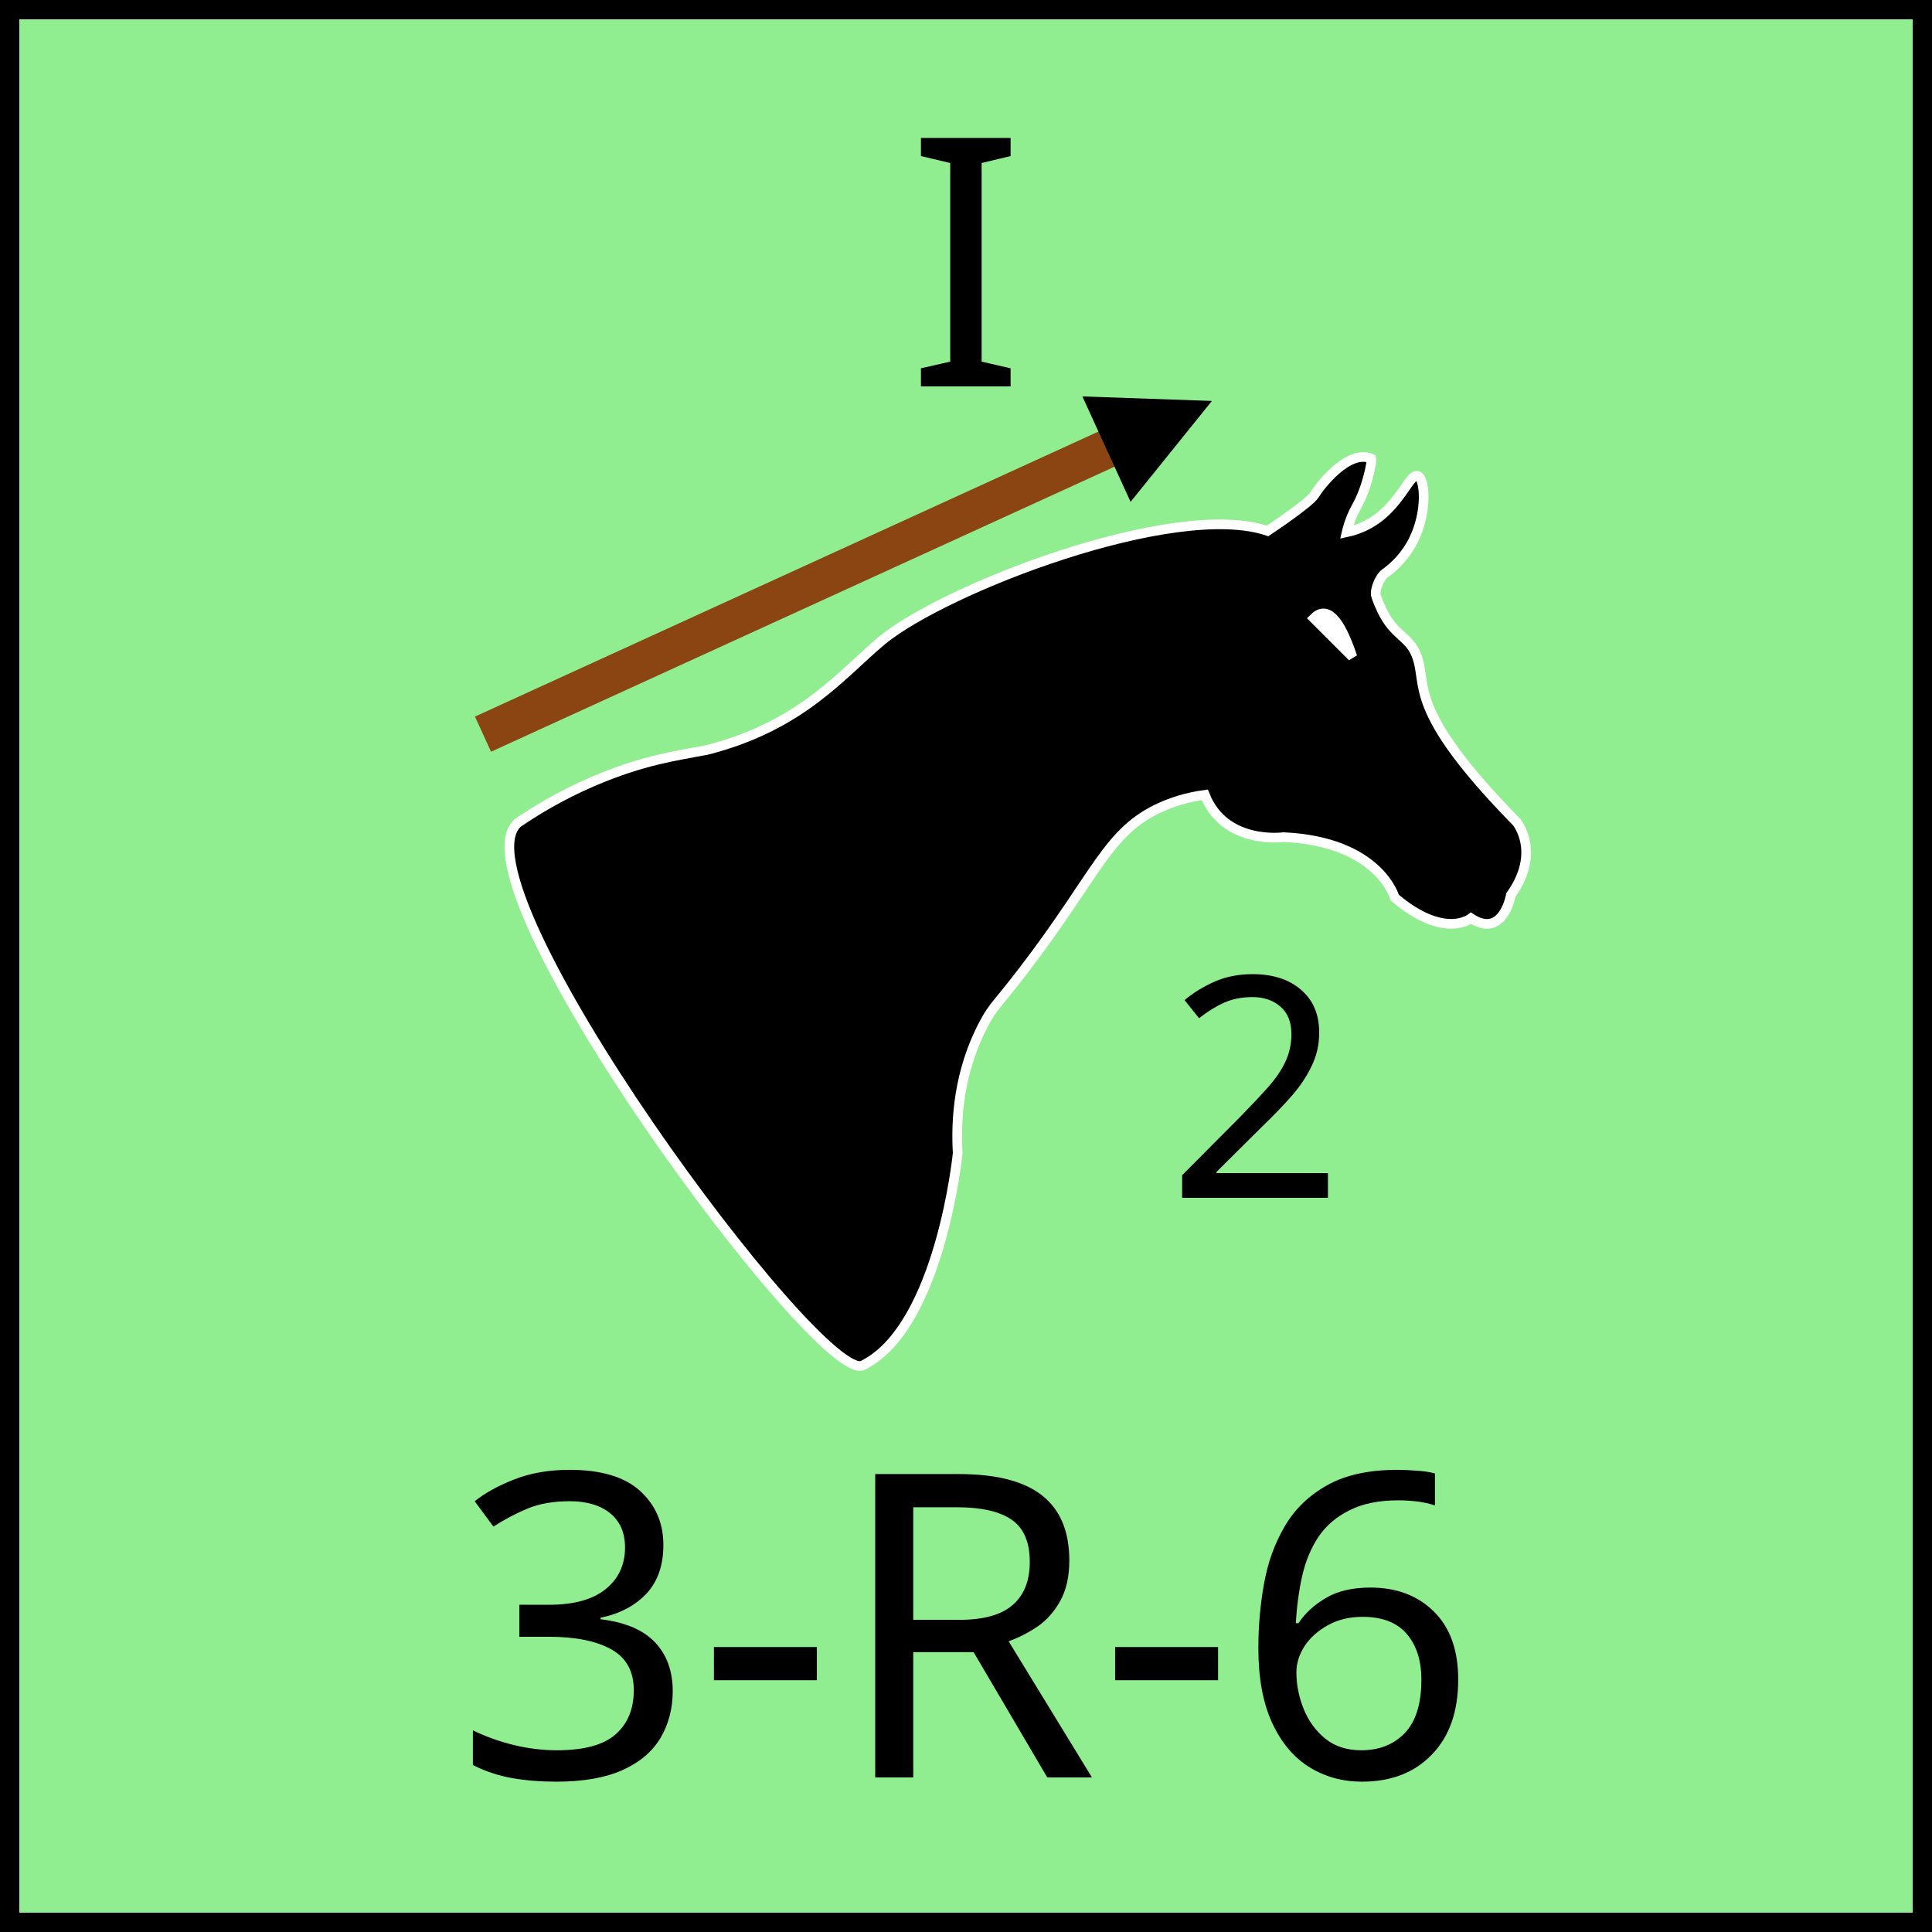
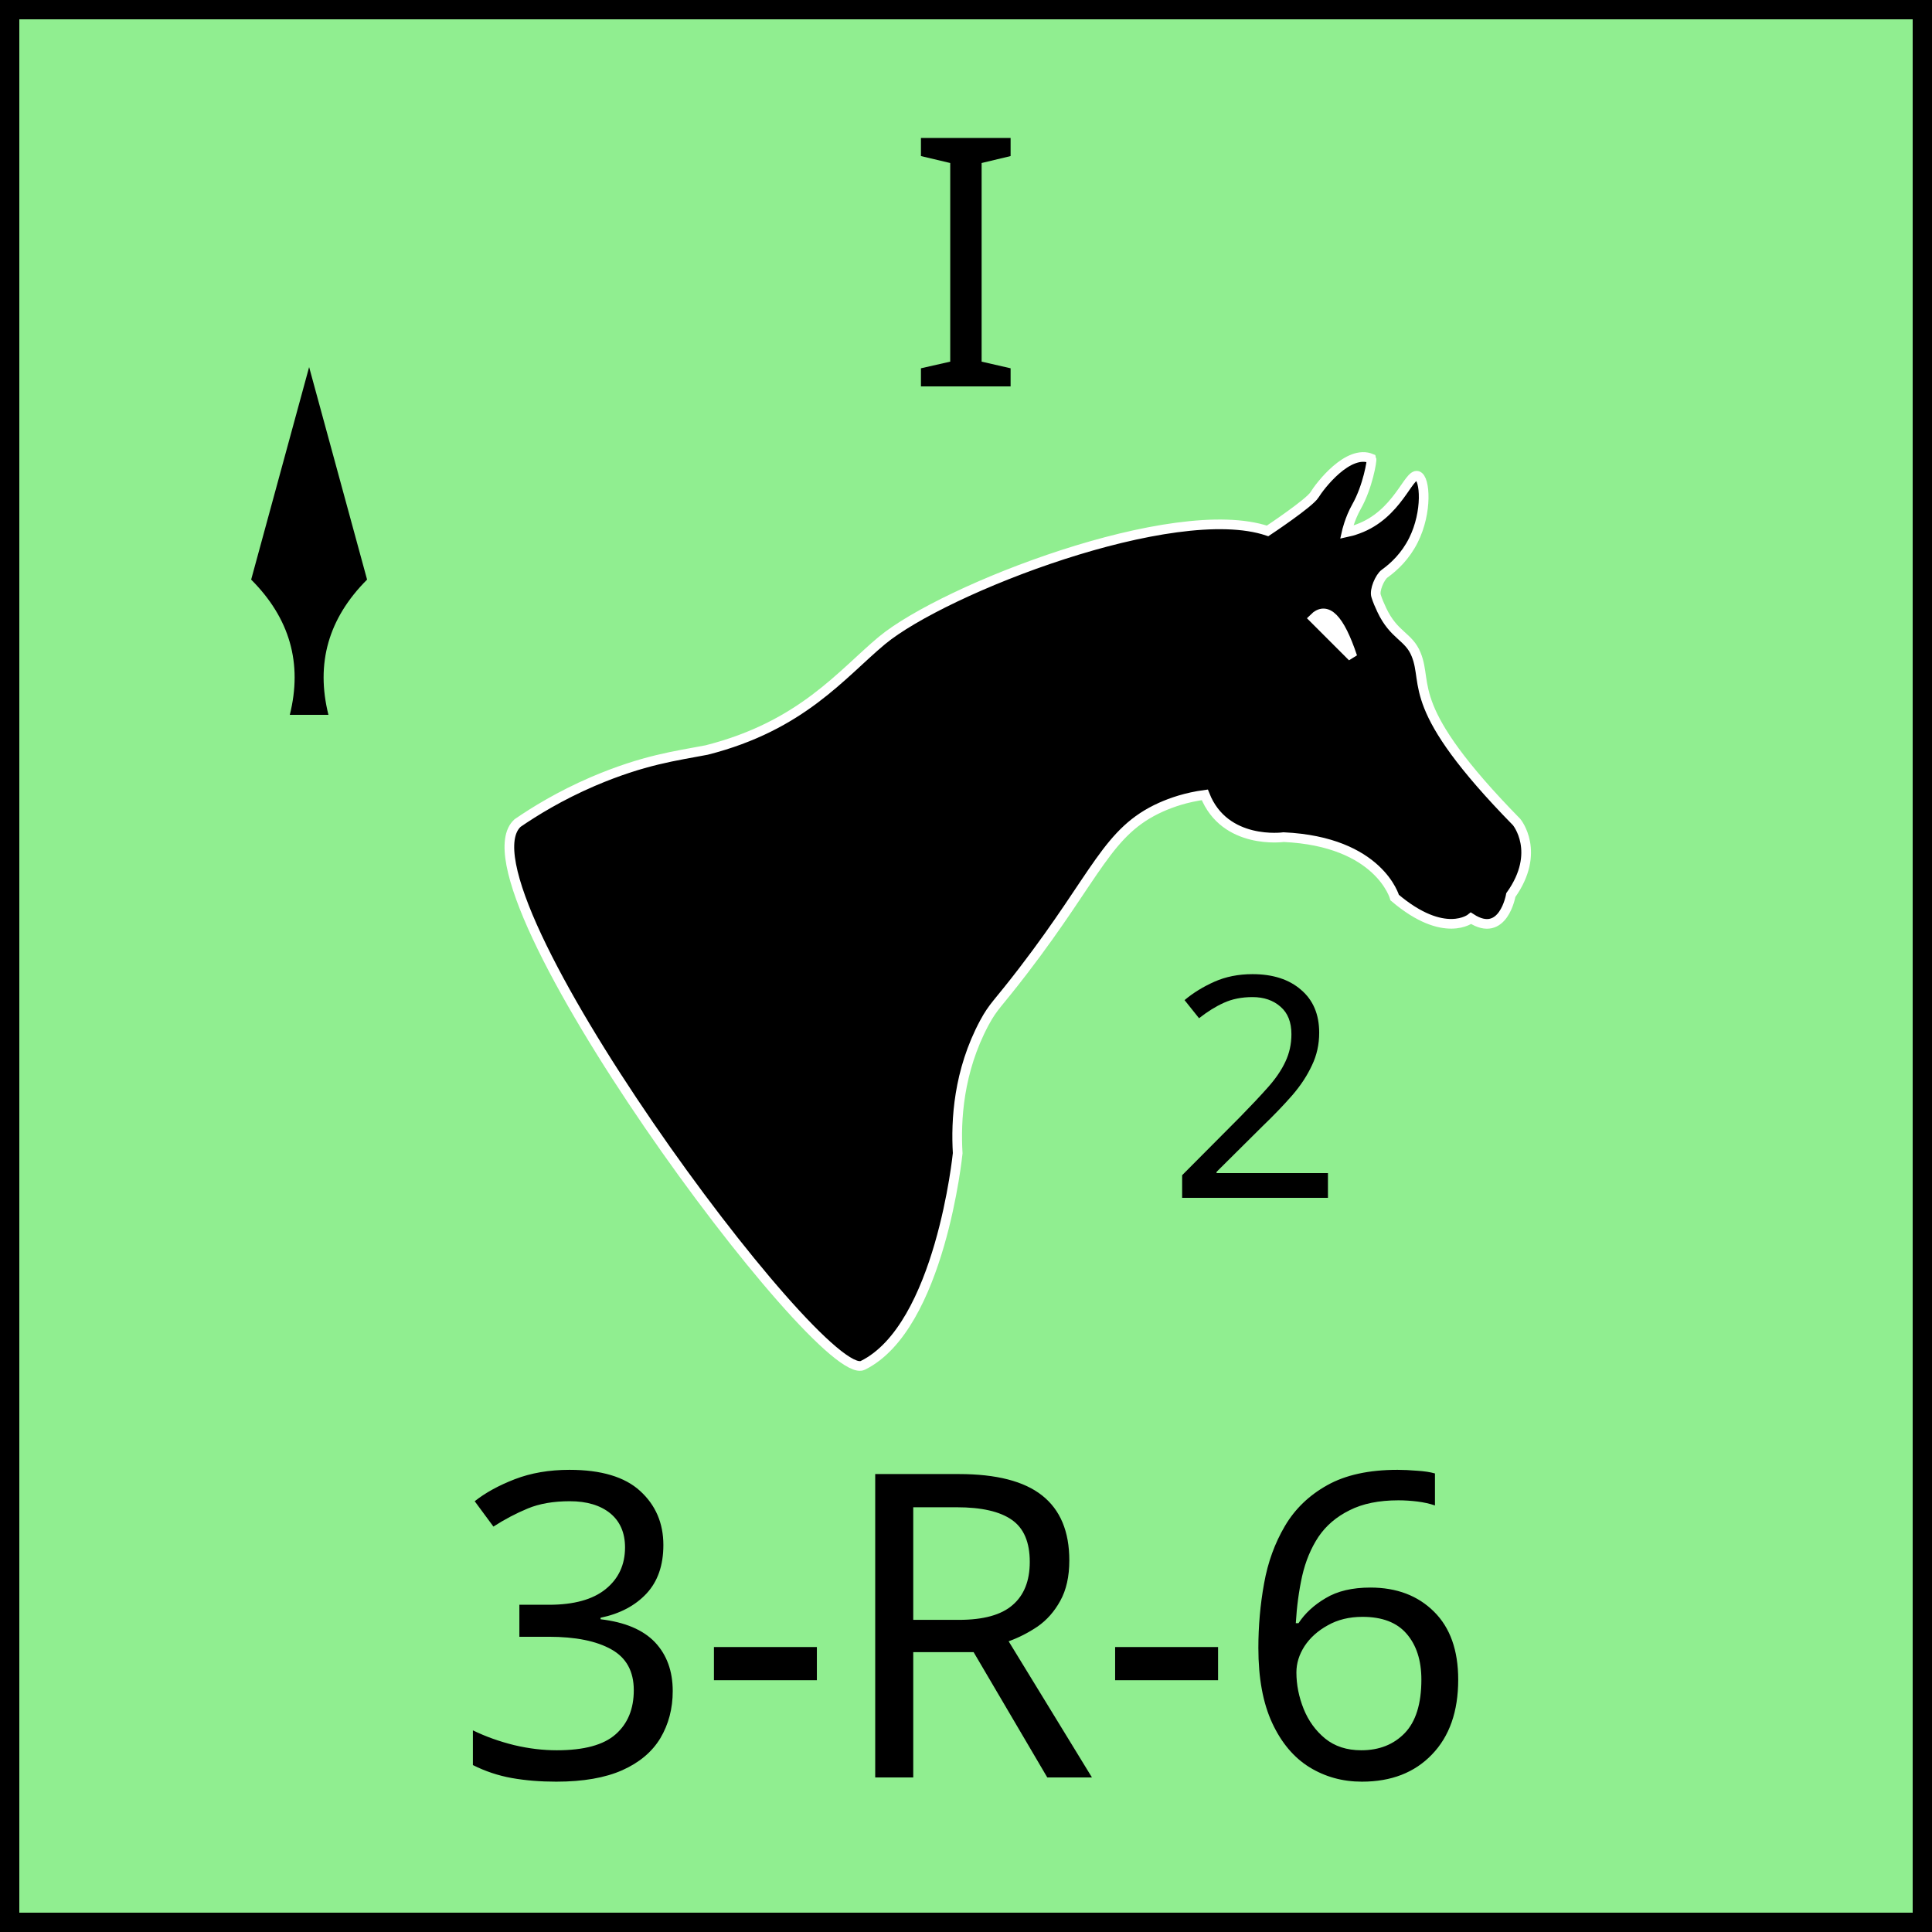
<svg xmlns="http://www.w3.org/2000/svg" width="100" height="100" viewBox="0 0 100 100">
  <defs>
    <marker id="arrow" viewBox="0 0 10 10" refX="5" refY="5" markerWidth="3" markerHeight="3" orient="auto-start-reverse" fill="black">
      <path d="M 0 0 L 10 5 L 0 10 z" />
    </marker>
  </defs>
  <rect width="100" height="100" fill="lightgreen" stroke="black" stroke-width="2" />
  <text x="50" y="20" font-family="Cinzel" font-size="18" text-anchor="middle" fill="black">I</text>
  <text x="50" y="92" font-family="Cinzel" font-size="22" text-anchor="middle" fill="black">3-R-6</text>
  <g id="unit-symbol">
    <g transform="translate(20,16) scale(0.1,0.1)">
      <path id="horse_path" d="           M533.7,86.3c4,1.2,5.2,18.7-2.1,33.3           c-4.1,8.2-9.9,13.7-14.9,17.3c-2.5,1.8-5.5,8.7-4.4,11.7c0.7,2.2,1.7,4.6,2.9,7.1c6.3,13.4,14,13.6,17.8,23.1           c6.5,15.9-6.4,27.1,52,86.7c0,0,12.9,15.5-3,37.8c0,0-3.9,22.8-20.6,12c0,0-13.7,11.2-39.5-10.7c0,0-7.9-29-57.5-31.3           c0,0-30.5,4.3-40.8-21.9c-9.6,1.3-17.1,3.9-22.7,6.4c-27.8,12.5-32.8,34.5-71.3,84.7c-13.4,17.5-15.3,18-20.1,26.9           c-13.5,25.2-14.8,50.6-13.8,67.5c0,0-9,90-49.1,109.8C224.7,557.5,32.9,297.9,67.9,266c8.6-5.9,21.8-14.1,39-21.5           c26.5-11.3,42.8-13.2,58.9-16.3c49.2-12.5,69.8-39.3,90.7-56.7c32.1-26.6,151.1-73,199.6-56.7c0,0,21.7-14.4,24.3-18.7           c2.6-4.3,17.4-23.9,29.5-18.7c0.3,0.8-1.9,14.5-7.8,24.9c-3.6,6.4-5.1,13.2-5.1,13.2c1.4-0.3,3.4-0.8,5.8-1.7           C523.5,106.3,529,84.9,533.7,86.3z         " stroke="white" stroke-width="5" />
    </g>
    <path id="eye" d="M68 32 Q 69 31, 70 34Z" stroke="white" stroke-width=".5" fill="white" />
-     <line x1="25" y1="38" x2="60" y2="22" stroke="saddlebrown" stroke-width="2" marker-end="url(#arrow)" />
+   </g>
+   <g id="spear">
+     <path d="         M 16 19         L 13 30         Q 16 33, 15 37         L 16 37         Z       " />
+     <path d="         M 16 19         L 13 30         Q 16 33, 15 37         L 16 37         Z       " transform="scale(-1, 1) translate(-32, 0)" />
  </g>
  <text x="65" y="62" font-family="Cinzel" font-size="16" text-anchor="middle" fill="black">2</text>
</svg>
